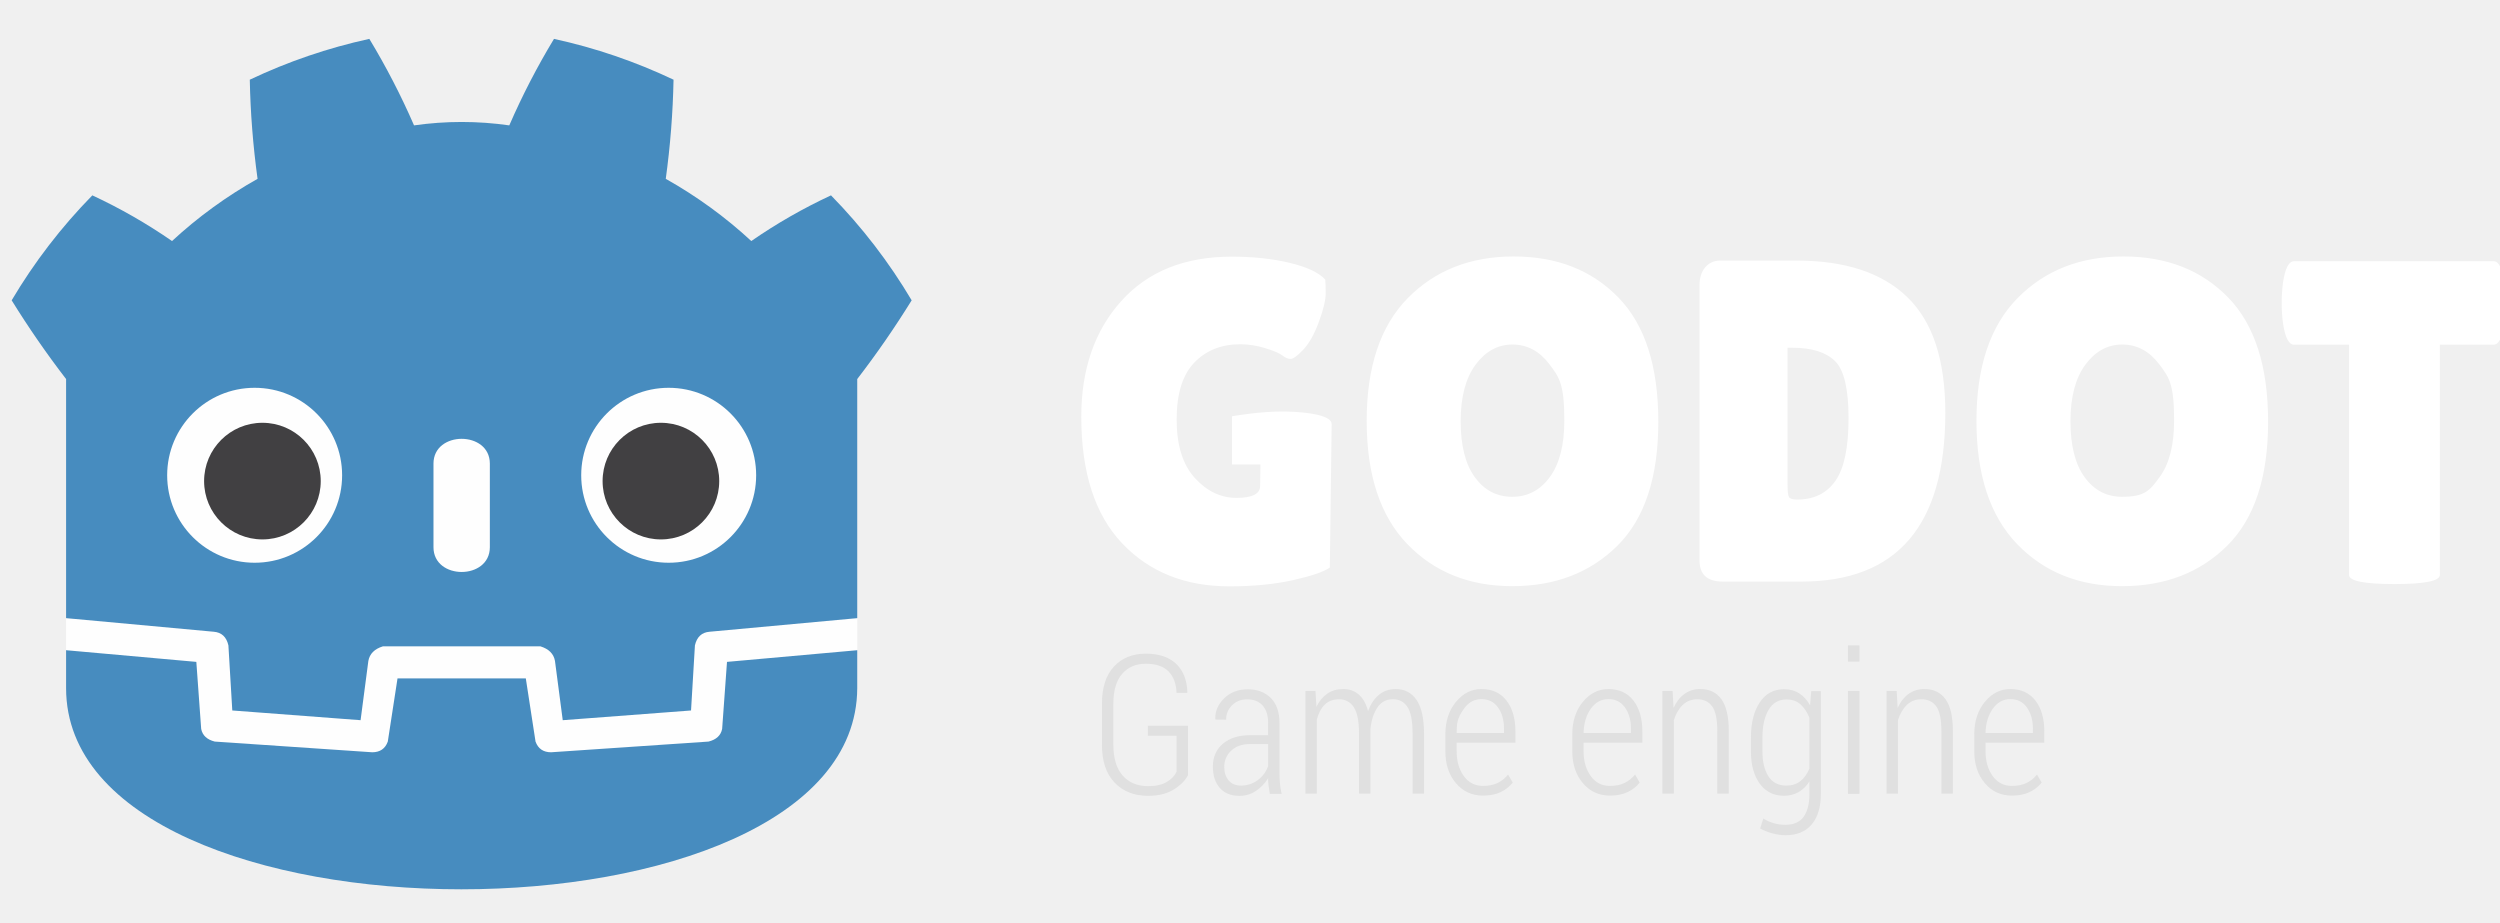
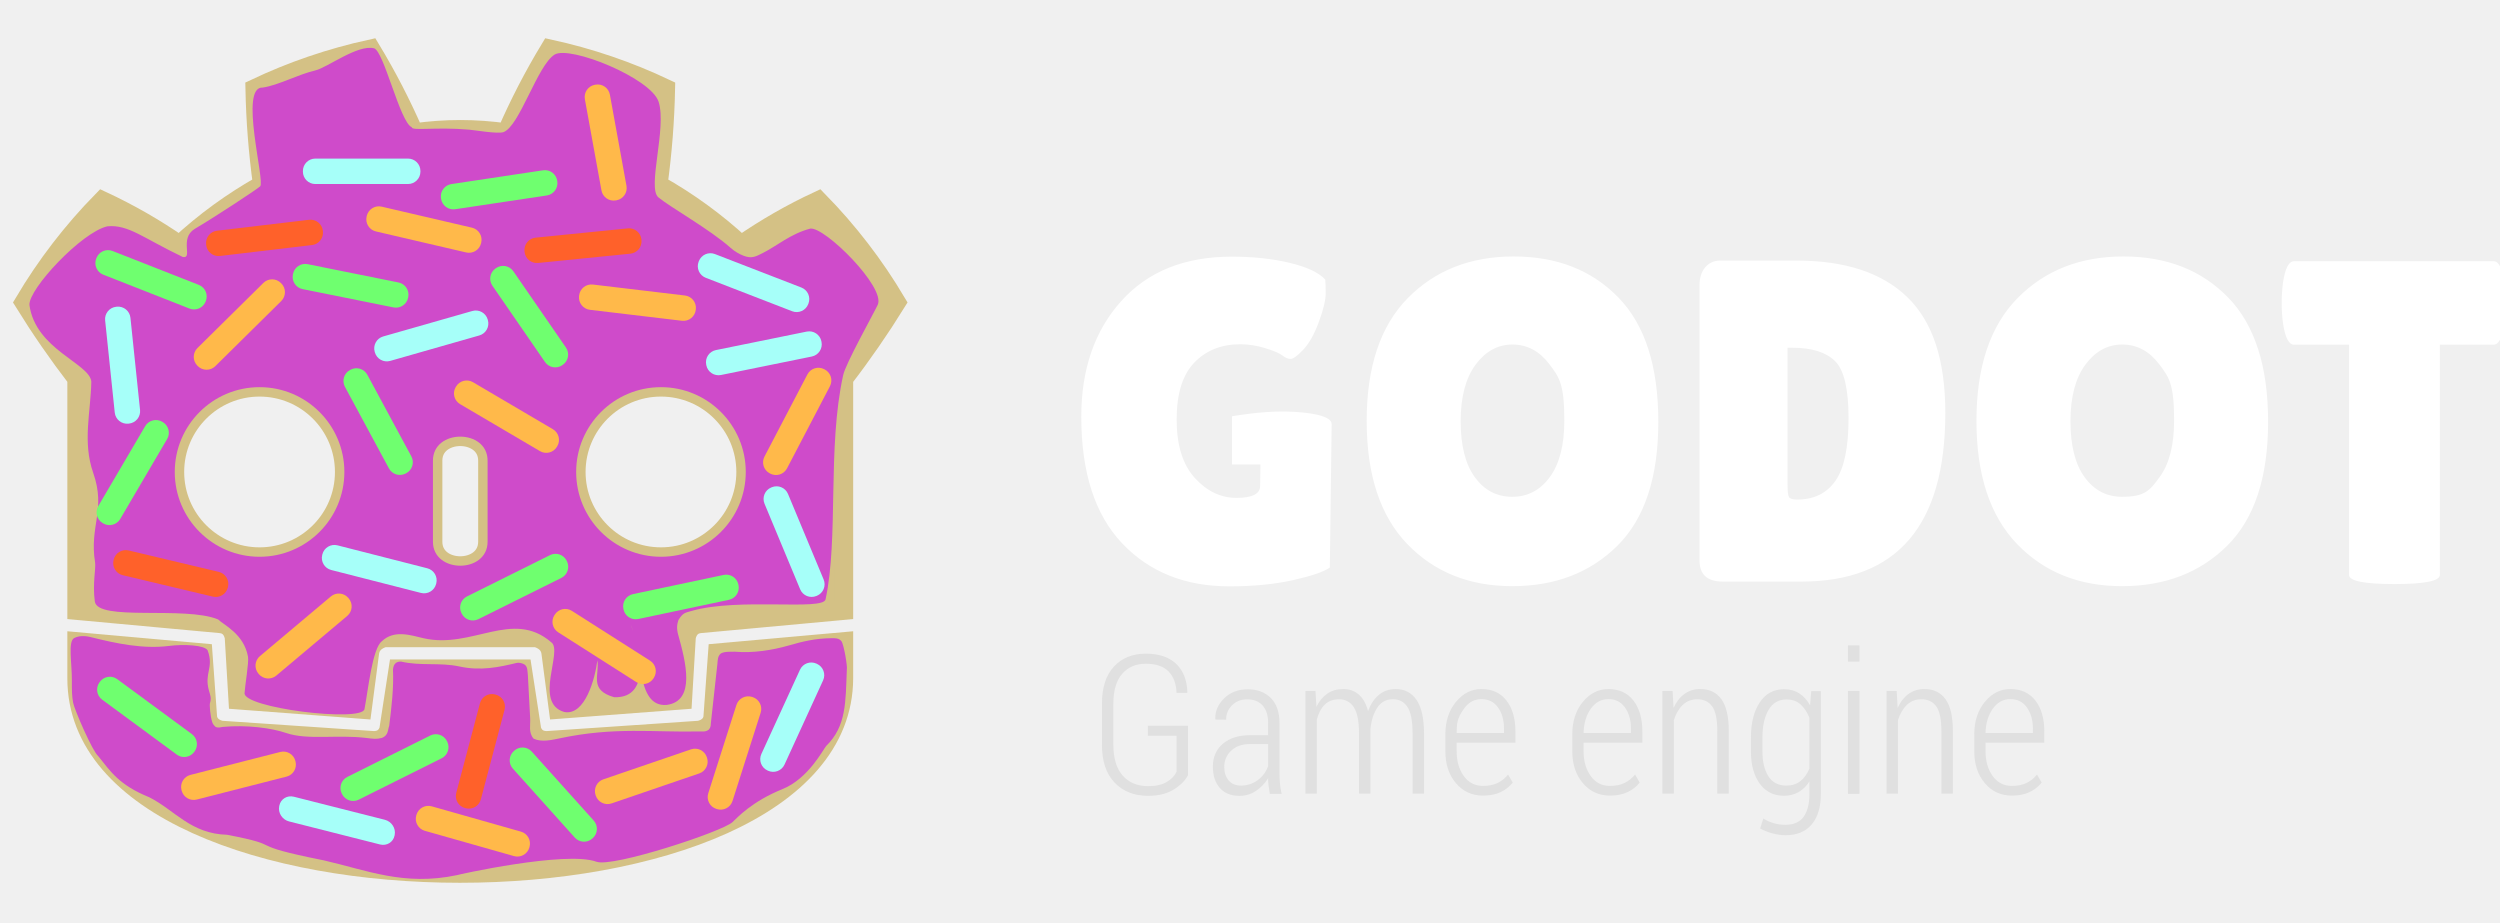
- <svg xmlns="http://www.w3.org/2000/svg" width="187" height="69">
-   <path fill="#fff" d="M96.116 30.781c-1.847-.029-3.96.356-3.96.356v3.605h2.125l-.024 1.606q0 .893-1.767.894-1.767-.001-3.12-1.493-1.358-1.495-1.356-4.372 0-2.884 1.32-4.255 1.32-1.372 3.448-1.372a6.3 6.3 0 0 1 1.852.292q.96.291 1.287.546c.217.176.422.258.618.258q.29.002.94-.685.654-.687 1.169-2.074c.342-.929.514-1.64.514-2.145 0-.501-.011-.847-.034-1.029q-.72-.788-2.66-1.252-1.936-.464-4.338-.463-5.282 0-8.265 3.327-2.986 3.328-2.985 8.644 0 6.244 3.051 9.467 3.055 3.224 8.028 3.223 2.674 0 4.75-.463 2.075-.462 2.762-.943l.137-10.734c0-.623-1.646-.906-3.492-.938m17.018-5.01q-1.645 0-2.762 1.509-1.114 1.509-1.114 4.234 0 2.73 1.064 4.186 1.063 1.46 2.795 1.46t2.812-1.478q1.081-1.473 1.082-4.218c.001-2.745-.373-3.237-1.116-4.22q-1.114-1.473-2.761-1.473m-.017 18.074q-4.819 0-7.856-3.153-3.033-3.156-3.033-9.21 0-6.056 3.068-9.178 3.07-3.12 7.924-3.12 4.854-.002 7.837 3.072c1.991 2.045 2.985 5.146 2.985 9.294q0 6.224-3.053 9.263-3.053 3.032-7.872 3.032M133.71 26.01v10.26q0 .717.104.907.103.189.616.189 1.888 0 2.865-1.408.978-1.404.976-4.68-.001-3.278-1.01-4.27-1.013-.996-3.208-.998zm-6.585 15.917V21.348q-.001-.858.43-1.359.427-.496 1.114-.497h5.728q5.454.001 8.281 2.747 2.832 2.742 2.832 8.642 0 12.622-10.772 12.622h-5.864q-1.749.001-1.75-1.577m31.623-16.155q-1.648 0-2.763 1.509-1.113 1.509-1.113 4.234 0 2.73 1.063 4.186 1.062 1.46 2.795 1.46c1.733 0 2.093-.492 2.813-1.478q1.08-1.473 1.081-4.218c.001-2.745-.372-3.237-1.115-4.22q-1.114-1.473-2.761-1.473m-.018 18.074q-4.819 0-7.854-3.153-3.036-3.156-3.036-9.21 0-6.056 3.069-9.178 3.07-3.12 7.925-3.12 4.853-.002 7.837 3.072c1.99 2.045 2.984 5.146 2.984 9.294q0 6.224-3.053 9.263-3.053 3.032-7.872 3.032m23.773-.842c0 .454-1.13.685-3.395.685q-3.396-.001-3.397-.685v-17.22h-4.115q-.584.001-.823-1.58a11 11 0 0 1-.101-1.542q-.001-.787.1-1.543c.16-1.05.435-1.58.824-1.58h14.92q.584.002.825 1.58a11.6 11.6 0 0 1 0 3.086q-.242 1.58-.824 1.579h-4.014z" />
-   <path fill="#e0e0e0" d="M88.866 57.973q-.284.585-1.048 1.069-.764.486-1.942.486-1.554.002-2.503-.987-.946-.983-.947-2.833v-3.073q0-1.808.895-2.776c.596-.64 1.395-.966 2.392-.966q1.462.002 2.265.764.8.765.837 2.128l-.013.04h-.796q-.041-1.042-.61-1.612-.568-.565-1.683-.566-1.128 0-1.782.765-.652.762-.651 2.215v3.091q0 1.507.702 2.3.701.785 1.894.785.873.001 1.398-.313.526-.312.732-.763v-2.692h-2.144v-.748h3.004zm3.95.789q.708.001 1.26-.406.55-.41.777-1.04v-1.661H93.49q-.87 0-1.393.493a1.6 1.6 0 0 0-.522 1.22q0 .616.327 1.006.327.389.915.388m2.165.62a20 20 0 0 1-.097-.652 4 4 0 0 1-.03-.518 3 3 0 0 1-.906.945q-.555.374-1.238.373-.952 0-1.47-.591-.517-.594-.518-1.603 0-1.07.751-1.707.753-.636 2.038-.636h1.342v-.943q-.001-.815-.41-1.28-.415-.457-1.152-.459-.687 0-1.133.441a1.46 1.46 0 0 0-.442 1.078l-.797-.007-.014-.042q-.033-.865.659-1.544.69-.678 1.77-.677 1.064 0 1.719.646.65.653.651 1.86v3.767q0 .412.037.795a5 5 0 0 0 .127.753zm3.415-7.698.072 1.191a2.46 2.46 0 0 1 .808-.989q.505-.345 1.186-.345.697 0 1.17.408.475.408.697 1.237.284-.766.805-1.207.524-.438 1.259-.438 1.01 0 1.566.818.557.819.557 2.518v4.485h-.857v-4.5q-.001-1.413-.384-1.987-.383-.573-1.093-.574-.745-.002-1.165.637-.417.639-.511 1.605v4.82h-.853v-4.497q0-1.381-.393-1.97a1.25 1.25 0 0 0-1.096-.59q-.674.001-1.083.409t-.585 1.119v5.528h-.853v-7.679zm12.414.61q-.801 0-1.317.73c-.516.73-.522 1.089-.536 1.805h3.542v-.328q0-.952-.446-1.58-.449-.628-1.243-.627m.12 7.218q-1.24 0-2.03-.933-.787-.931-.787-2.382V54.92q0-1.454.79-2.42.792-.96 1.907-.959 1.206 0 1.872.858.67.86.67 2.31v.842h-4.395v.639q0 1.115.532 1.856.534.741 1.442.74.631 0 1.09-.22a2.25 2.25 0 0 0 .783-.632l.349.604a2.5 2.5 0 0 1-.9.708q-.548.264-1.322.265m9.375-7.218q-.804 0-1.32.73-.512.73-.535 1.805h3.543V54.5q0-.952-.447-1.58-.446-.629-1.241-.627m.12 7.218q-1.243 0-2.03-.933-.79-.932-.79-2.382V54.92q.001-1.454.79-2.42.794-.96 1.91-.959 1.205 0 1.872.858.668.86.668 2.31v.842h-4.395v.639q0 1.115.535 1.856.53.741 1.44.74.632 0 1.088-.22a2.3 2.3 0 0 0 .787-.632l.347.604a2.5 2.5 0 0 1-.9.708q-.548.264-1.322.265m4.684-7.828.07 1.269q.306-.677.814-1.044a1.97 1.97 0 0 1 1.19-.368q1.028 0 1.576.763.552.764.551 2.374v4.684h-.858v-4.677q0-1.314-.384-1.845-.382-.534-1.113-.533-.655-.001-1.095.43-.441.426-.66 1.144v5.481h-.852v-7.678zm6.72 4.523q0 1.17.447 1.86.445.697 1.348.696.617.001 1.044-.335.424-.338.673-.935V53.69q-.24-.614-.655-.994-.415-.376-1.047-.377-.902 0-1.355.786-.456.79-.455 2.053zm-.86-1.05q0-1.631.66-2.62.659-.984 1.825-.984c.43 0 .81.105 1.132.316.324.207.592.51.807.895l.083-1.068h.723v7.686q0 1.475-.686 2.286c-.46.537-1.111.81-1.953.81q-.454-.001-.976-.14a4 4 0 0 1-.927-.365l.236-.748a2.9 2.9 0 0 0 .774.347 3 3 0 0 0 .879.124q.916 0 1.355-.587.44-.592.44-1.727v-.93a2.3 2.3 0 0 1-.802.795 2.15 2.15 0 0 1-1.1.276q-1.157 0-1.813-.906-.657-.905-.658-2.41zm8.12 4.226h-.862v-7.7h.862zm0-9.892h-.862v-1.213h.862zm2.782 2.193.07 1.269q.307-.677.813-1.044a2 2 0 0 1 1.19-.368q1.03 0 1.58.763.55.764.549 2.374v4.684h-.858v-4.677q0-1.314-.384-1.845-.383-.534-1.114-.533-.654-.001-1.093.43-.441.426-.66 1.144v5.481h-.853v-7.678zm8.499.61q-.804 0-1.317.73-.514.73-.537 1.805h3.543V54.5q0-.952-.446-1.58-.447-.629-1.243-.627m.122 7.218q-1.245 0-2.03-.933-.789-.932-.788-2.382V54.92q0-1.454.79-2.42.792-.96 1.906-.959 1.207 0 1.875.858.666.86.667 2.31v.842h-4.396v.639q.002 1.115.534 1.856.531.741 1.442.74.63 0 1.087-.22a2.25 2.25 0 0 0 .787-.632l.348.604a2.5 2.5 0 0 1-.9.708q-.548.264-1.322.265" />
-   <g fill="#fefefe" transform="translate(-2.69 -2.69)scale(.0727)">
-     <path d="M105 673v33q407 354 814 0v-33z" />
-     <path fill="#478cbf" d="m105 673 152 14q12 1 15 14l4 67 132 10 8-61q2-11 15-15h162q13 4 15 15l8 61 132-10 4-67q3-13 15-14l152-14V427q30-39 56-81-35-59-83-108-43 20-82 47-40-37-88-64 7-51 8-102-59-28-123-42-26 43-46 89-49-7-98 0-20-46-46-89-64 14-123 42 1 51 8 102-48 27-88 64-39-27-82-47-48 49-83 108 26 42 56 81zm0 33v39c0 276 813 276 814 0v-39l-134 12-5 69q-2 10-14 13l-162 11q-12 0-16-11l-10-65H446l-10 65q-4 11-16 11l-162-11q-12-3-14-13l-5-69z" />
-     <path d="M483 600c0 34 58 34 58 0v-86c0-34-58-34-58 0z" />
-     <circle cx="725" cy="526" r="90" />
-     <circle cx="299" cy="526" r="90" />
-   </g>
-   <g fill="#414042" transform="translate(-2.69 -2.69)scale(.0727)">
-     <circle cx="307" cy="532" r="60" />
-     <circle cx="717" cy="532" r="60" />
+ <svg xmlns="http://www.w3.org/2000/svg" width="187" height="69" version="1.1" id="svg8">
+   <defs id="defs8" />
+   <path fill="#fff" d="M96.116 30.781c-1.847-.029-3.96.356-3.96.356v3.605h2.125l-.024 1.606q0 .893-1.767.894-1.767-.001-3.12-1.493-1.358-1.495-1.356-4.372 0-2.884 1.32-4.255 1.32-1.372 3.448-1.372a6.3 6.3 0 0 1 1.852.292q.96.291 1.287.546c.217.176.422.258.618.258q.29.002.94-.685.654-.687 1.169-2.074c.342-.929.514-1.64.514-2.145 0-.501-.011-.847-.034-1.029q-.72-.788-2.66-1.252-1.936-.464-4.338-.463-5.282 0-8.265 3.327-2.986 3.328-2.985 8.644 0 6.244 3.051 9.467 3.055 3.224 8.028 3.223 2.674 0 4.75-.463 2.075-.462 2.762-.943l.137-10.734c0-.623-1.646-.906-3.492-.938m17.018-5.01q-1.645 0-2.762 1.509-1.114 1.509-1.114 4.234 0 2.73 1.064 4.186 1.063 1.46 2.795 1.46t2.812-1.478q1.081-1.473 1.082-4.218c.001-2.745-.373-3.237-1.116-4.22q-1.114-1.473-2.761-1.473m-.017 18.074q-4.819 0-7.856-3.153-3.033-3.156-3.033-9.21 0-6.056 3.068-9.178 3.07-3.12 7.924-3.12 4.854-.002 7.837 3.072c1.991 2.045 2.985 5.146 2.985 9.294q0 6.224-3.053 9.263-3.053 3.032-7.872 3.032M133.71 26.01v10.26q0 .717.104.907.103.189.616.189 1.888 0 2.865-1.408.978-1.404.976-4.68-.001-3.278-1.01-4.27-1.013-.996-3.208-.998zm-6.585 15.917V21.348q-.001-.858.43-1.359.427-.496 1.114-.497h5.728q5.454.001 8.281 2.747 2.832 2.742 2.832 8.642 0 12.622-10.772 12.622h-5.864q-1.749.001-1.75-1.577m31.623-16.155q-1.648 0-2.763 1.509-1.113 1.509-1.113 4.234 0 2.73 1.063 4.186 1.062 1.46 2.795 1.46c1.733 0 2.093-.492 2.813-1.478q1.08-1.473 1.081-4.218c.001-2.745-.372-3.237-1.115-4.22q-1.114-1.473-2.761-1.473m-.018 18.074q-4.819 0-7.854-3.153-3.036-3.156-3.036-9.21 0-6.056 3.069-9.178 3.07-3.12 7.925-3.12 4.853-.002 7.837 3.072c1.99 2.045 2.984 5.146 2.984 9.294q0 6.224-3.053 9.263-3.053 3.032-7.872 3.032m23.773-.842c0 .454-1.13.685-3.395.685q-3.396-.001-3.397-.685v-17.22h-4.115q-.584.001-.823-1.58a11 11 0 0 1-.101-1.542q-.001-.787.1-1.543c.16-1.05.435-1.58.824-1.58h14.92q.584.002.825 1.58a11.6 11.6 0 0 1 0 3.086q-.242 1.58-.824 1.579h-4.014z" id="path1" />
+   <path fill="#e0e0e0" d="M88.866 57.973q-.284.585-1.048 1.069-.764.486-1.942.486-1.554.002-2.503-.987-.946-.983-.947-2.833v-3.073q0-1.808.895-2.776c.596-.64 1.395-.966 2.392-.966q1.462.002 2.265.764.8.765.837 2.128l-.013.04h-.796q-.041-1.042-.61-1.612-.568-.565-1.683-.566-1.128 0-1.782.765-.652.762-.651 2.215v3.091q0 1.507.702 2.3.701.785 1.894.785.873.001 1.398-.313.526-.312.732-.763v-2.692h-2.144v-.748h3.004zm3.95.789q.708.001 1.26-.406.55-.41.777-1.04v-1.661H93.49q-.87 0-1.393.493a1.6 1.6 0 0 0-.522 1.22q0 .616.327 1.006.327.389.915.388m2.165.62a20 20 0 0 1-.097-.652 4 4 0 0 1-.03-.518 3 3 0 0 1-.906.945q-.555.374-1.238.373-.952 0-1.47-.591-.517-.594-.518-1.603 0-1.07.751-1.707.753-.636 2.038-.636h1.342v-.943q-.001-.815-.41-1.28-.415-.457-1.152-.459-.687 0-1.133.441a1.46 1.46 0 0 0-.442 1.078l-.797-.007-.014-.042q-.033-.865.659-1.544.69-.678 1.77-.677 1.064 0 1.719.646.65.653.651 1.86v3.767q0 .412.037.795a5 5 0 0 0 .127.753zm3.415-7.698.072 1.191a2.46 2.46 0 0 1 .808-.989q.505-.345 1.186-.345.697 0 1.17.408.475.408.697 1.237.284-.766.805-1.207.524-.438 1.259-.438 1.01 0 1.566.818.557.819.557 2.518v4.485h-.857v-4.5q-.001-1.413-.384-1.987-.383-.573-1.093-.574-.745-.002-1.165.637-.417.639-.511 1.605v4.82h-.853v-4.497q0-1.381-.393-1.97a1.25 1.25 0 0 0-1.096-.59q-.674.001-1.083.409t-.585 1.119v5.528h-.853v-7.679zm12.414.61q-.801 0-1.317.73c-.516.73-.522 1.089-.536 1.805h3.542v-.328q0-.952-.446-1.58-.449-.628-1.243-.627m.12 7.218q-1.24 0-2.03-.933-.787-.931-.787-2.382V54.92q0-1.454.79-2.42.792-.96 1.907-.959 1.206 0 1.872.858.67.86.67 2.31v.842h-4.395v.639q0 1.115.532 1.856.534.741 1.442.74.631 0 1.09-.22a2.25 2.25 0 0 0 .783-.632l.349.604a2.5 2.5 0 0 1-.9.708q-.548.264-1.322.265m9.375-7.218q-.804 0-1.32.73-.512.73-.535 1.805h3.543V54.5q0-.952-.447-1.58-.446-.629-1.241-.627m.12 7.218q-1.243 0-2.03-.933-.79-.932-.79-2.382V54.92q.001-1.454.79-2.42.794-.96 1.91-.959 1.205 0 1.872.858.668.86.668 2.31v.842h-4.395v.639q0 1.115.535 1.856.53.741 1.44.74.632 0 1.088-.22a2.3 2.3 0 0 0 .787-.632l.347.604a2.5 2.5 0 0 1-.9.708q-.548.264-1.322.265m4.684-7.828.07 1.269q.306-.677.814-1.044a1.97 1.97 0 0 1 1.19-.368q1.028 0 1.576.763.552.764.551 2.374v4.684h-.858v-4.677q0-1.314-.384-1.845-.382-.534-1.113-.533-.655-.001-1.095.43-.441.426-.66 1.144v5.481h-.852v-7.678zm6.72 4.523q0 1.17.447 1.86.445.697 1.348.696.617.001 1.044-.335.424-.338.673-.935V53.69q-.24-.614-.655-.994-.415-.376-1.047-.377-.902 0-1.355.786-.456.79-.455 2.053zm-.86-1.05q0-1.631.66-2.62.659-.984 1.825-.984c.43 0 .81.105 1.132.316.324.207.592.51.807.895l.083-1.068h.723v7.686q0 1.475-.686 2.286c-.46.537-1.111.81-1.953.81q-.454-.001-.976-.14a4 4 0 0 1-.927-.365l.236-.748a2.9 2.9 0 0 0 .774.347 3 3 0 0 0 .879.124q.916 0 1.355-.587.44-.592.44-1.727v-.93a2.3 2.3 0 0 1-.802.795 2.15 2.15 0 0 1-1.1.276q-1.157 0-1.813-.906-.657-.905-.658-2.41zm8.12 4.226h-.862v-7.7h.862zm0-9.892h-.862v-1.213h.862zm2.782 2.193.07 1.269q.307-.677.813-1.044a2 2 0 0 1 1.19-.368q1.03 0 1.58.763.55.764.549 2.374v4.684h-.858v-4.677q0-1.314-.384-1.845-.383-.534-1.114-.533-.654-.001-1.093.43-.441.426-.66 1.144v5.481h-.853v-7.678zm8.499.61q-.804 0-1.317.73-.514.73-.537 1.805h3.543V54.5q0-.952-.446-1.58-.447-.629-1.243-.627m.122 7.218q-1.245 0-2.03-.933-.789-.932-.788-2.382V54.92q0-1.454.79-2.42.792-.96 1.906-.959 1.207 0 1.875.858.666.86.667 2.31v.842h-4.396v.639q.002 1.115.534 1.856.531.741 1.442.74.63 0 1.087-.22a2.25 2.25 0 0 0 .787-.632l.348.604a2.5 2.5 0 0 1-.9.708q-.548.264-1.322.265" id="path2" />
+   <g id="g9" transform="matrix(0.07048039,0,0,0.07048039,-7.557012,7.935484)">
+     <g fill="#fff" id="g4" style="fill:#cf4bcb;fill-opacity:1;stroke:#d4c185;stroke-width:20;stroke-dasharray:none;stroke-opacity:1" transform="translate(83.69268,-137.7017)">
+       <path id="path2-6" style="fill:#d4c185;fill-opacity:1;stroke:#d4c185;stroke-width:20;stroke-dasharray:none;stroke-opacity:1" d="m 417,77 c -42.667,9.333 -83.667,23.333 -123,42 0.667,34 3.333,68 8,102 -32,18 -61.333,39.333 -88,64 -26,-18 -53.333,-33.667 -82,-47 -32,32.667 -59.667,68.667 -83,108 17.333,28 36,55 56,81 v 246 l 152,14 c 8,0.667 13,5.333 15,14 l 4,67 132,10 8,-61 c 1.333,-7.333 6.333,-12.333 15,-15 h 162 c 8.667,2.667 13.667,7.667 15,15 l 8,61 132,-10 4,-67 c 2,-8.667 7,-13.333 15,-14 L 919,673 V 427 c 20,-26 38.667,-53 56,-81 -23.333,-39.333 -51,-75.333 -83,-108 -28.667,13.333 -56,29 -82,47 -26.667,-24.667 -56,-46 -88,-64 4.667,-34 7.333,-68 8,-102 -39.333,-18.667 -80.333,-32.667 -123,-42 -17.333,28.667 -32.667,58.333 -46,89 -32.667,-4.667 -65.333,-4.667 -98,0 -13.333,-30.667 -28.667,-60.333 -46,-89 z M 299,436 c 49.706,0 90,40.294 90,90 0,49.706 -40.294,90 -90,90 -49.706,0 -90,-40.294 -90,-90 0,-49.706 40.294,-90 90,-90 z m 426,0 c 49.706,0 90,40.294 90,90 0,49.706 -40.294,90 -90,90 -49.706,0 -90,-40.294 -90,-90 0,-49.706 40.294,-90 90,-90 z m -213,52.5 c 14.5,0 29,8.5 29,25.5 v 86 c 0,34 -58,34 -58,0 v -86 c 0,-17 14.5,-25.5 29,-25.5 z M 105,706 v 39 c 0,276 813,276 814,0 v -39 l -134,12 -5,69 c -1.333,6.667 -6,11 -14,13 l -162,11 c -8,0 -13.333,-3.667 -16,-11 L 578,735 H 446 l -10,65 c -2.667,7.333 -8,11 -16,11 L 258,800 c -8,-2 -12.667,-6.333 -14,-13 l -5,-69 z" />
+     </g>
+     <path id="path21" style="fill:#cf4bca;fill-opacity:1;stroke:none;stroke-width:20;stroke-dasharray:none;stroke-opacity:1" d="m 442.15,-37.941 c -19.529,4.643 -39.132,15.749 -56.049,18.282 -25.433,-1.673 2.627,99.358 -2.736,104.779 -2.966,2.997 -50.564,34.149 -69.501,45.211 -16.599,10.185 -1.516,31.816 -12.593,29.83 -42.123,-20.067 -57.688,-34.664 -80.063,-32.57 -27.143,6.021 -83.841,66.525 -82.751,83.511 6.476,47.25 63.605,61.775 65.695,81.211 -0.634,32.699 -9.514,64.057 1.991,96.924 13.842,39.543 -4.344,56.411 1.999,95.048 1.025,6.242 -2.814,22.151 -0.32,41.243 2.42,21.788 95.513,4.633 130.844,19.275 5.981,5.89 27.442,15.29 31.783,39.685 1.033,5.807 -3.358,31.451 -3.652,38.198 -2.905,15.975 124.515,31.611 127.258,17.271 3.808,-19.909 8.34,-64.209 18.317,-71.9 13.048,-12.575 30.725,-6.486 44.266,-3.318 51.607,11.889 94.472,-31.182 135.61,4.291 12.876,8.92 -19.306,64.51 13.875,74.017 22.083,4.234 32.762,-35.846 35.059,-54.791 2.655,15.108 -9.454,31.31 17.792,39.094 41.606,1.56 26.456,-57.348 17.452,-77.046 13.096,25.609 4.554,88.324 38.495,85.204 30.832,-4.205 20.096,-45.723 12.078,-74.36 -1.872,-6.685 -1.314,-11.148 0.26,-15.791 4.832,-7.656 6.871,-7.56 14.114,-9.613 50.453,-14.297 139.363,0.043 142.006,-12.209 14.071,-65.231 1.669,-161.028 18.716,-238.101 2.844,-12.675 31.89,-64.441 36.644,-74.522 8.704,-18.454 -56.233,-83.041 -71.55,-80.89 -20.902,5.46 -35.323,18.364 -50.586,25.999 -7.319,3.661 -11.484,6.11 -19.997,2.904 -4.534,-1.755 -9.461,-4.441 -14.035,-8.511 -22.066,-19.64 -64.218,-43.204 -76.628,-53.553 -12.108,-10.098 9.059,-73.55 0.306,-101.31 -7.969,-25.271 -94.337,-60.157 -110.437,-50.199 -18.263,11.296 -37.164,76.19 -54.306,82.295 -6.026,2.068 -30.656,-2.135 -36.53,-2.642 -35.626,-3.07 -60.813,1.626 -60.748,-2.606 -12.421,-4.875 -29.667,-81.172 -40.083,-83.741 -17.314,-4.269 -49.538,20.436 -61.995,23.398 z M 382.693,298.298 c 49.706,0 90,40.294 90,90 0,49.706 -40.294,90 -90,90 -49.706,0 -90,-40.294 -90,-90 0,-49.706 40.294,-90 90,-90 z m 426,0 c 49.706,0 90,40.294 90,90 0,49.706 -40.294,90 -90,90 -49.706,0 -90,-40.294 -90,-90 0,-49.706 40.294,-90 90,-90 z m -213,52.5 c 14.5,0 29,8.5 29,25.5 v 86 c 0,34 -58,34 -58,0 v -86 c 0,-17 14.5,-25.5 29,-25.5 z" />
+     <path style="fill:#cf4bca;fill-opacity:1;stroke:none;stroke-width:20;stroke-linecap:round;stroke-linejoin:bevel;stroke-miterlimit:25;stroke-dasharray:none;stroke-opacity:1" d="m 185.862,564.617 c 6.342,-3.458 14.675,-1.801 17.399,-1.117 27.598,6.934 55.814,12.869 83.267,9.43 16.276,-2.039 37.646,-0.867 41.057,4.642 6.877,18.874 -3.907,23.876 1.412,42.823 1.346,4.796 2.823,7.918 1.035,13.323 -0.516,1.56 0.184,13.517 2.58,20.558 0.762,2.238 2.72,3.911 3.536,4.684 3.488,1.253 5.322,0.119 7.27,-0.064 26.324,-2.469 52.293,1.272 67.556,6.449 23.121,7.842 54.127,1.392 85.595,5.32 6.512,0.813 10.051,1.468 16.085,-0.138 6.962,-2.898 5.926,-8.356 7.608,-12.76 2.377,-18.666 4.979,-40.578 4.015,-59.986 0.682,-6.356 4.017,-8.505 8.882,-8.194 20.128,4.75 41.23,0.712 61.487,5.126 22.863,4.982 42.273,0.733 60.919,-3.76 2.375,-0.572 6.165,0.239 8.667,1.926 3.149,2.647 2.662,6.815 3.195,10.908 l 2.43,45.386 c 0.531,7.549 -2.089,15.626 3.718,22.204 8.596,3.989 19.322,1.284 27.115,-0.267 58.636,-12.64 100.627,-6.258 149.235,-7.438 3.563,-0.086 5.925,0.701 9.515,-1.898 2.631,-3.127 1.938,-5.049 2.265,-7.339 l 6.896,-62.61 c 0.424,-3.793 0.032,-7.67 3.599,-10.879 4.444,-2.554 12.065,-1.617 14.746,-1.912 19.195,1.681 39.7,-1.466 57.821,-6.72 13.756,-3.988 28.198,-7.521 44.786,-7.581 4.034,-0.015 7.891,-0.28 10.679,3.201 2.544,3.282 6.579,26.947 5.71,30.229 -1.33,34.164 -0.395,59.944 -21.837,80.862 -3.216,3.493 -18.627,34.573 -46.452,45.848 -32.531,13.182 -47.843,30.167 -53.044,35.04 -10.79,10.11 -127.225,48.416 -144.35,42.057 -32.156,-11.94 -148.655,14.029 -148.007,14.198 -56.461,11.944 -96.249,-5.417 -141.553,-15.704 -88.252,-17.655 -36.5,-14.413 -102.4,-27.106 -38.764,-1.03 -55.768,-26.326 -82.608,-39.798 -32.159,-13.058 -41.079,-27.33 -54.212,-43.671 -6.055,-4.855 -25.482,-49.846 -26.676,-56.793 -1.255,-7.306 -1.373,-11.995 -1.31,-23.959 0.093,-17.778 -4.292,-40.812 2.37,-44.519 z" id="path22" />
+     <g id="g16" transform="translate(83.69268,-137.7017)">
+       <rect style="fill:#ffb94a;fill-opacity:1;stroke:none;stroke-width:8.454;stroke-linecap:round;stroke-linejoin:bevel;stroke-miterlimit:25;stroke-dasharray:none;stroke-opacity:1" id="rect8-3" width="124.736" height="27.005" x="459.693" y="140.805" rx="13.185" ry="13.185" transform="rotate(13.11394)" />
+       <rect style="fill:#6fff6f;fill-opacity:1;stroke:none;stroke-width:8.454;stroke-linecap:round;stroke-linejoin:bevel;stroke-miterlimit:25;stroke-dasharray:none;stroke-opacity:1" id="rect8-9" width="124.736" height="27.005" x="451.06" y="292.739" rx="13.185" ry="13.185" transform="rotate(-8.550514)" />
+       <rect style="fill:#ffb94a;fill-opacity:1;stroke:none;stroke-width:8.454;stroke-linecap:round;stroke-linejoin:bevel;stroke-miterlimit:25;stroke-dasharray:none;stroke-opacity:1" id="rect8-1" width="124.736" height="27.005" x="230.425" y="-637.497" rx="13.185" ry="13.185" transform="rotate(79.68957)" />
+       <rect style="fill:#ff612a;fill-opacity:1;stroke:none;stroke-width:8.454;stroke-linecap:round;stroke-linejoin:bevel;stroke-miterlimit:25;stroke-dasharray:none;stroke-opacity:1" id="rect8-2" width="124.736" height="27.005" x="548.021" y="335.222" rx="13.185" ry="13.185" transform="rotate(-5.748886)" />
+       <rect style="fill:#ffb94a;fill-opacity:1;stroke:none;stroke-width:8.454;stroke-linecap:round;stroke-linejoin:bevel;stroke-miterlimit:25;stroke-dasharray:none;stroke-opacity:1" id="rect8-70" width="124.736" height="27.005" x="673.722" y="247.591" rx="13.185" ry="13.185" transform="rotate(6.792325)" />
+       <rect style="fill:#a6fff9;fill-opacity:1;stroke:none;stroke-width:8.454;stroke-linecap:round;stroke-linejoin:bevel;stroke-miterlimit:25;stroke-dasharray:none;stroke-opacity:1" id="rect8-93" width="124.736" height="27.005" x="822.727" y="-7.555" rx="13.185" ry="13.185" transform="rotate(21.16281)" />
+       <rect style="fill:#6fff6f;fill-opacity:1;stroke:none;stroke-width:8.454;stroke-linecap:round;stroke-linejoin:bevel;stroke-miterlimit:25;stroke-dasharray:none;stroke-opacity:1" id="rect8-6" width="124.736" height="27.005" x="-691.84" y="263.23" rx="13.185" ry="13.185" transform="rotate(-124.5846)" />
+       <rect style="fill:#a6fff9;fill-opacity:1;stroke:none;stroke-width:8.454;stroke-linecap:round;stroke-linejoin:bevel;stroke-miterlimit:25;stroke-dasharray:none;stroke-opacity:1" id="rect8-7" width="124.736" height="27.005" x="295.569" y="485.627" rx="13.185" ry="13.185" transform="rotate(-15.93929)" />
+       <rect style="fill:#a6fff9;fill-opacity:1;stroke:none;stroke-width:8.454;stroke-linecap:round;stroke-linejoin:bevel;stroke-miterlimit:25;stroke-dasharray:none;stroke-opacity:1" id="rect8-5" width="124.736" height="27.005" x="344.995" y="193.412" rx="13.185" ry="13.185" />
+       <rect style="fill:#6fff6f;fill-opacity:1;stroke:none;stroke-width:8.454;stroke-linecap:round;stroke-linejoin:bevel;stroke-miterlimit:25;stroke-dasharray:none;stroke-opacity:1" id="rect8-35" width="124.736" height="27.005" x="226.53" y="218.96" rx="13.185" ry="13.185" transform="rotate(21.4605)" />
+       <rect style="fill:#ff612a;fill-opacity:1;stroke:none;stroke-width:8.454;stroke-linecap:round;stroke-linejoin:bevel;stroke-miterlimit:25;stroke-dasharray:none;stroke-opacity:1" id="rect8-62" width="124.736" height="27.005" x="207.036" y="298.007" rx="13.185" ry="13.185" transform="rotate(-6.771716)" />
+       <rect style="fill:#6fff6f;fill-opacity:1;stroke:none;stroke-width:8.454;stroke-linecap:round;stroke-linejoin:bevel;stroke-miterlimit:25;stroke-dasharray:none;stroke-opacity:1" id="rect7" width="124.736" height="27.005" x="390.263" y="230.361" rx="13.185" ry="13.185" transform="rotate(11.38567)" />
+       <rect style="fill:#a6fff9;fill-opacity:1;stroke:none;stroke-width:8.454;stroke-linecap:round;stroke-linejoin:bevel;stroke-miterlimit:25;stroke-dasharray:none;stroke-opacity:1" id="rect8-626" width="124.736" height="27.005" x="675.315" y="544.859" rx="13.185" ry="13.185" transform="rotate(-11.5015)" />
+       <rect style="fill:#ffb94a;fill-opacity:1;stroke:none;stroke-width:8.454;stroke-linecap:round;stroke-linejoin:bevel;stroke-miterlimit:25;stroke-dasharray:none;stroke-opacity:1" id="rect8-18" width="124.736" height="27.005" x="658.172" y="104.779" rx="13.185" ry="13.185" transform="rotate(30.46965)" />
+       <rect style="fill:#6fff6f;fill-opacity:1;stroke:none;stroke-width:8.454;stroke-linecap:round;stroke-linejoin:bevel;stroke-miterlimit:25;stroke-dasharray:none;stroke-opacity:1" id="rect8-79" width="124.736" height="27.005" x="555.226" y="-163.091" rx="13.185" ry="13.185" transform="rotate(61.65821)" />
+       <rect style="fill:#ffb94a;fill-opacity:1;stroke:none;stroke-width:8.454;stroke-linecap:round;stroke-linejoin:bevel;stroke-miterlimit:25;stroke-dasharray:none;stroke-opacity:1" id="rect8-20" width="124.736" height="27.005" x="-124.625" y="444.448" rx="13.185" ry="13.185" transform="rotate(-44.65011)" />
+       <rect style="fill:#a6fff9;fill-opacity:1;stroke:none;stroke-width:8.454;stroke-linecap:round;stroke-linejoin:bevel;stroke-miterlimit:25;stroke-dasharray:none;stroke-opacity:1" id="rect8-75" width="124.736" height="27.005" x="364.011" y="-123.516" rx="13.185" ry="13.185" transform="rotate(84.04781)" />
+       <rect style="fill:#6fff6f;fill-opacity:1;stroke:none;stroke-width:8.454;stroke-linecap:round;stroke-linejoin:bevel;stroke-miterlimit:25;stroke-dasharray:none;stroke-opacity:1" id="rect8-92" width="124.736" height="27.005" x="-433.375" y="394.817" rx="13.185" ry="13.185" transform="rotate(-59.59185)" />
+       <rect style="fill:#ff612a;fill-opacity:1;stroke:none;stroke-width:8.454;stroke-linecap:round;stroke-linejoin:bevel;stroke-miterlimit:25;stroke-dasharray:none;stroke-opacity:1" id="rect8-28" width="124.736" height="27.005" x="283.49" y="555.729" rx="13.185" ry="13.185" transform="rotate(13.37856)" />
+       <rect style="fill:#ffb94a;fill-opacity:1;stroke:none;stroke-width:8.454;stroke-linecap:round;stroke-linejoin:bevel;stroke-miterlimit:25;stroke-dasharray:none;stroke-opacity:1" id="rect8-97" width="124.736" height="27.005" x="-248.481" y="744.808" rx="13.185" ry="13.185" transform="rotate(-40.06988)" />
+       <rect style="fill:#a6fff9;fill-opacity:1;stroke:none;stroke-width:8.454;stroke-linecap:round;stroke-linejoin:bevel;stroke-miterlimit:25;stroke-dasharray:none;stroke-opacity:1" id="rect8-36" width="124.736" height="27.005" x="506.128" y="490.59" rx="13.185" ry="13.185" transform="rotate(14.33203)" />
+       <rect style="fill:#6fff6f;fill-opacity:1;stroke:none;stroke-width:8.454;stroke-linecap:round;stroke-linejoin:bevel;stroke-miterlimit:25;stroke-dasharray:none;stroke-opacity:1" id="rect8-12" width="124.736" height="27.005" x="158.597" y="820.416" rx="13.185" ry="13.185" transform="rotate(-26.44566)" />
+       <rect style="fill:#ffb94a;fill-opacity:1;stroke:none;stroke-width:8.454;stroke-linecap:round;stroke-linejoin:bevel;stroke-miterlimit:25;stroke-dasharray:none;stroke-opacity:1" id="rect8-931" width="124.736" height="27.005" x="880.367" y="229.211" rx="13.185" ry="13.185" transform="rotate(32.49941)" />
+       <rect style="fill:#6fff6f;fill-opacity:1;stroke:none;stroke-width:8.454;stroke-linecap:round;stroke-linejoin:bevel;stroke-miterlimit:25;stroke-dasharray:none;stroke-opacity:1" id="rect8-94" width="124.736" height="27.005" x="531.249" y="785.423" rx="13.185" ry="13.185" transform="rotate(-11.95265)" />
+       <rect style="fill:#a6fff9;fill-opacity:1;stroke:none;stroke-width:8.454;stroke-linecap:round;stroke-linejoin:bevel;stroke-miterlimit:25;stroke-dasharray:none;stroke-opacity:1" id="rect8-78" width="124.736" height="27.005" x="824.535" y="-582.485" rx="13.185" ry="13.185" transform="rotate(67.38547)" />
+       <rect style="fill:#ffb94a;fill-opacity:1;stroke:none;stroke-width:8.454;stroke-linecap:round;stroke-linejoin:bevel;stroke-miterlimit:25;stroke-dasharray:none;stroke-opacity:1" id="rect8-4" width="124.736" height="27.005" x="-78.248" y="975.968" rx="13.185" ry="13.185" transform="rotate(-62.41028)" />
+       <rect style="fill:#6fff6f;fill-opacity:1;stroke:none;stroke-width:8.454;stroke-linecap:round;stroke-linejoin:bevel;stroke-miterlimit:25;stroke-dasharray:none;stroke-opacity:1" id="rect8-50" width="124.736" height="27.005" x="548.196" y="512.95" rx="13.185" ry="13.185" transform="rotate(36.36101)" />
+       <rect style="fill:#ffb94a;fill-opacity:1;stroke:none;stroke-width:8.454;stroke-linecap:round;stroke-linejoin:bevel;stroke-miterlimit:25;stroke-dasharray:none;stroke-opacity:1" id="rect8-361" width="124.736" height="27.005" x="-4.186" y="876.977" rx="13.185" ry="13.185" transform="rotate(-14.32174)" />
+       <rect style="fill:#a6fff9;fill-opacity:1;stroke:none;stroke-width:8.46;stroke-linecap:round;stroke-linejoin:bevel;stroke-miterlimit:25;stroke-dasharray:none;stroke-opacity:1" id="rect8-0" width="126.321" height="26.705" x="484.198" y="762.763" rx="13.352" ry="13.039" transform="matrix(0.9693768,0.2455781,-0.1925898,0.9812794,0,0)" />
+       <rect style="fill:#6fff6f;fill-opacity:1;stroke:none;stroke-width:8.454;stroke-linecap:round;stroke-linejoin:bevel;stroke-miterlimit:25;stroke-dasharray:none;stroke-opacity:1" id="rect8-63" width="124.736" height="27.005" x="-41.738" y="935.325" rx="13.185" ry="13.185" transform="rotate(-26.52498)" />
+       <rect style="fill:#ff612a;fill-opacity:1;stroke:none;stroke-width:8.454;stroke-linecap:round;stroke-linejoin:bevel;stroke-miterlimit:25;stroke-dasharray:none;stroke-opacity:1" id="rect8-206" width="124.736" height="27.005" x="-721.168" y="712.428" rx="13.185" ry="13.185" transform="rotate(-75.18672)" />
+       <rect style="fill:#ffb94a;fill-opacity:1;stroke:none;stroke-width:8.454;stroke-linecap:round;stroke-linejoin:bevel;stroke-miterlimit:25;stroke-dasharray:none;stroke-opacity:1" id="rect8-15" width="124.736" height="27.005" x="690.679" y="715.945" rx="13.185" ry="13.185" transform="rotate(15.8374)" />
+       <rect style="fill:#6fff6f;fill-opacity:1;stroke:none;stroke-width:8.454;stroke-linecap:round;stroke-linejoin:bevel;stroke-miterlimit:25;stroke-dasharray:none;stroke-opacity:1" id="rect8-54" width="124.736" height="27.005" x="991.828" y="112.279" rx="13.185" ry="13.185" transform="rotate(48.07811)" />
+       <rect style="fill:#ffb94a;fill-opacity:1;stroke:none;stroke-width:8.454;stroke-linecap:round;stroke-linejoin:bevel;stroke-miterlimit:25;stroke-dasharray:none;stroke-opacity:1" id="rect8-76" width="124.736" height="27.005" x="339.125" y="1021.187" rx="13.185" ry="13.185" transform="rotate(-18.88195)" />
+       <rect style="fill:#ffb94a;fill-opacity:1;stroke:none;stroke-width:8.454;stroke-linecap:round;stroke-linejoin:bevel;stroke-miterlimit:25;stroke-dasharray:none;stroke-opacity:1" id="rect8-56" width="124.736" height="27.005" x="-603.695" y="1001.964" rx="13.185" ry="13.185" transform="rotate(-72.31346)" />
+       <rect style="fill:#a6fff9;fill-opacity:1;stroke:none;stroke-width:8.454;stroke-linecap:round;stroke-linejoin:bevel;stroke-miterlimit:25;stroke-dasharray:none;stroke-opacity:1" id="rect8-937" width="124.736" height="27.005" x="292.237" y="-1126.824" rx="13.185" ry="13.185" transform="rotate(114.6241)" />
+     </g>
  </g>
</svg>
